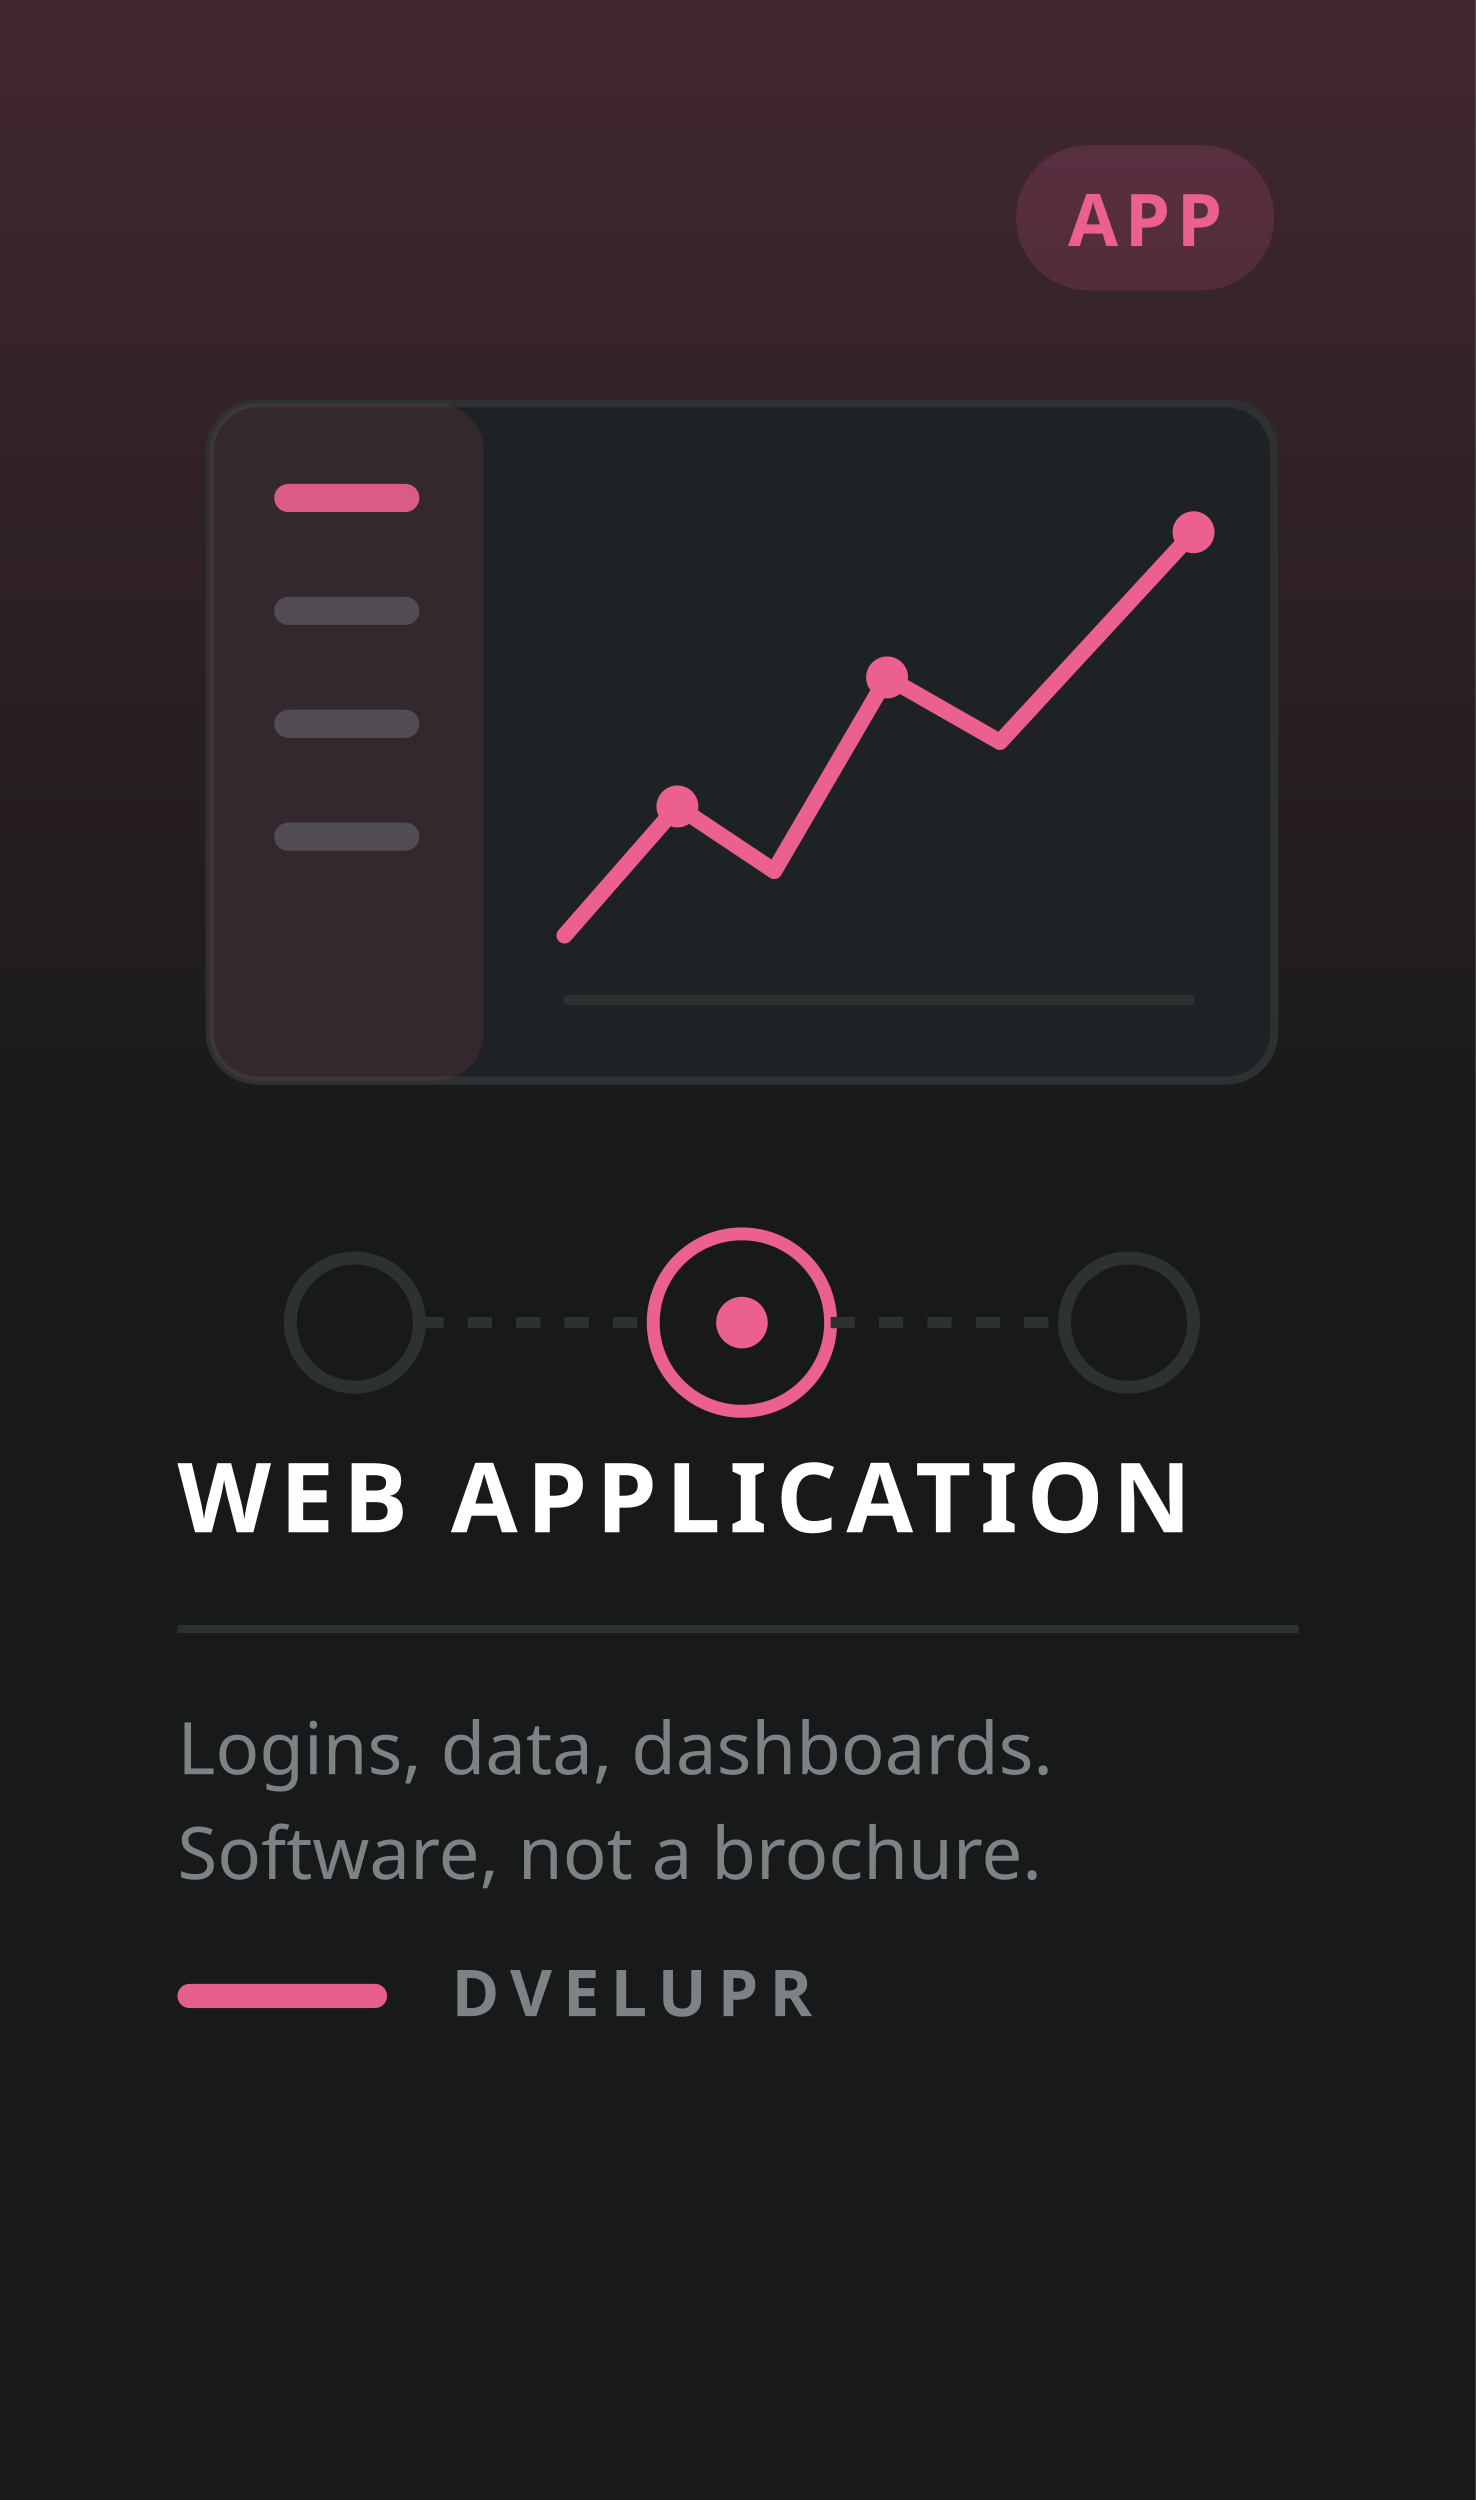
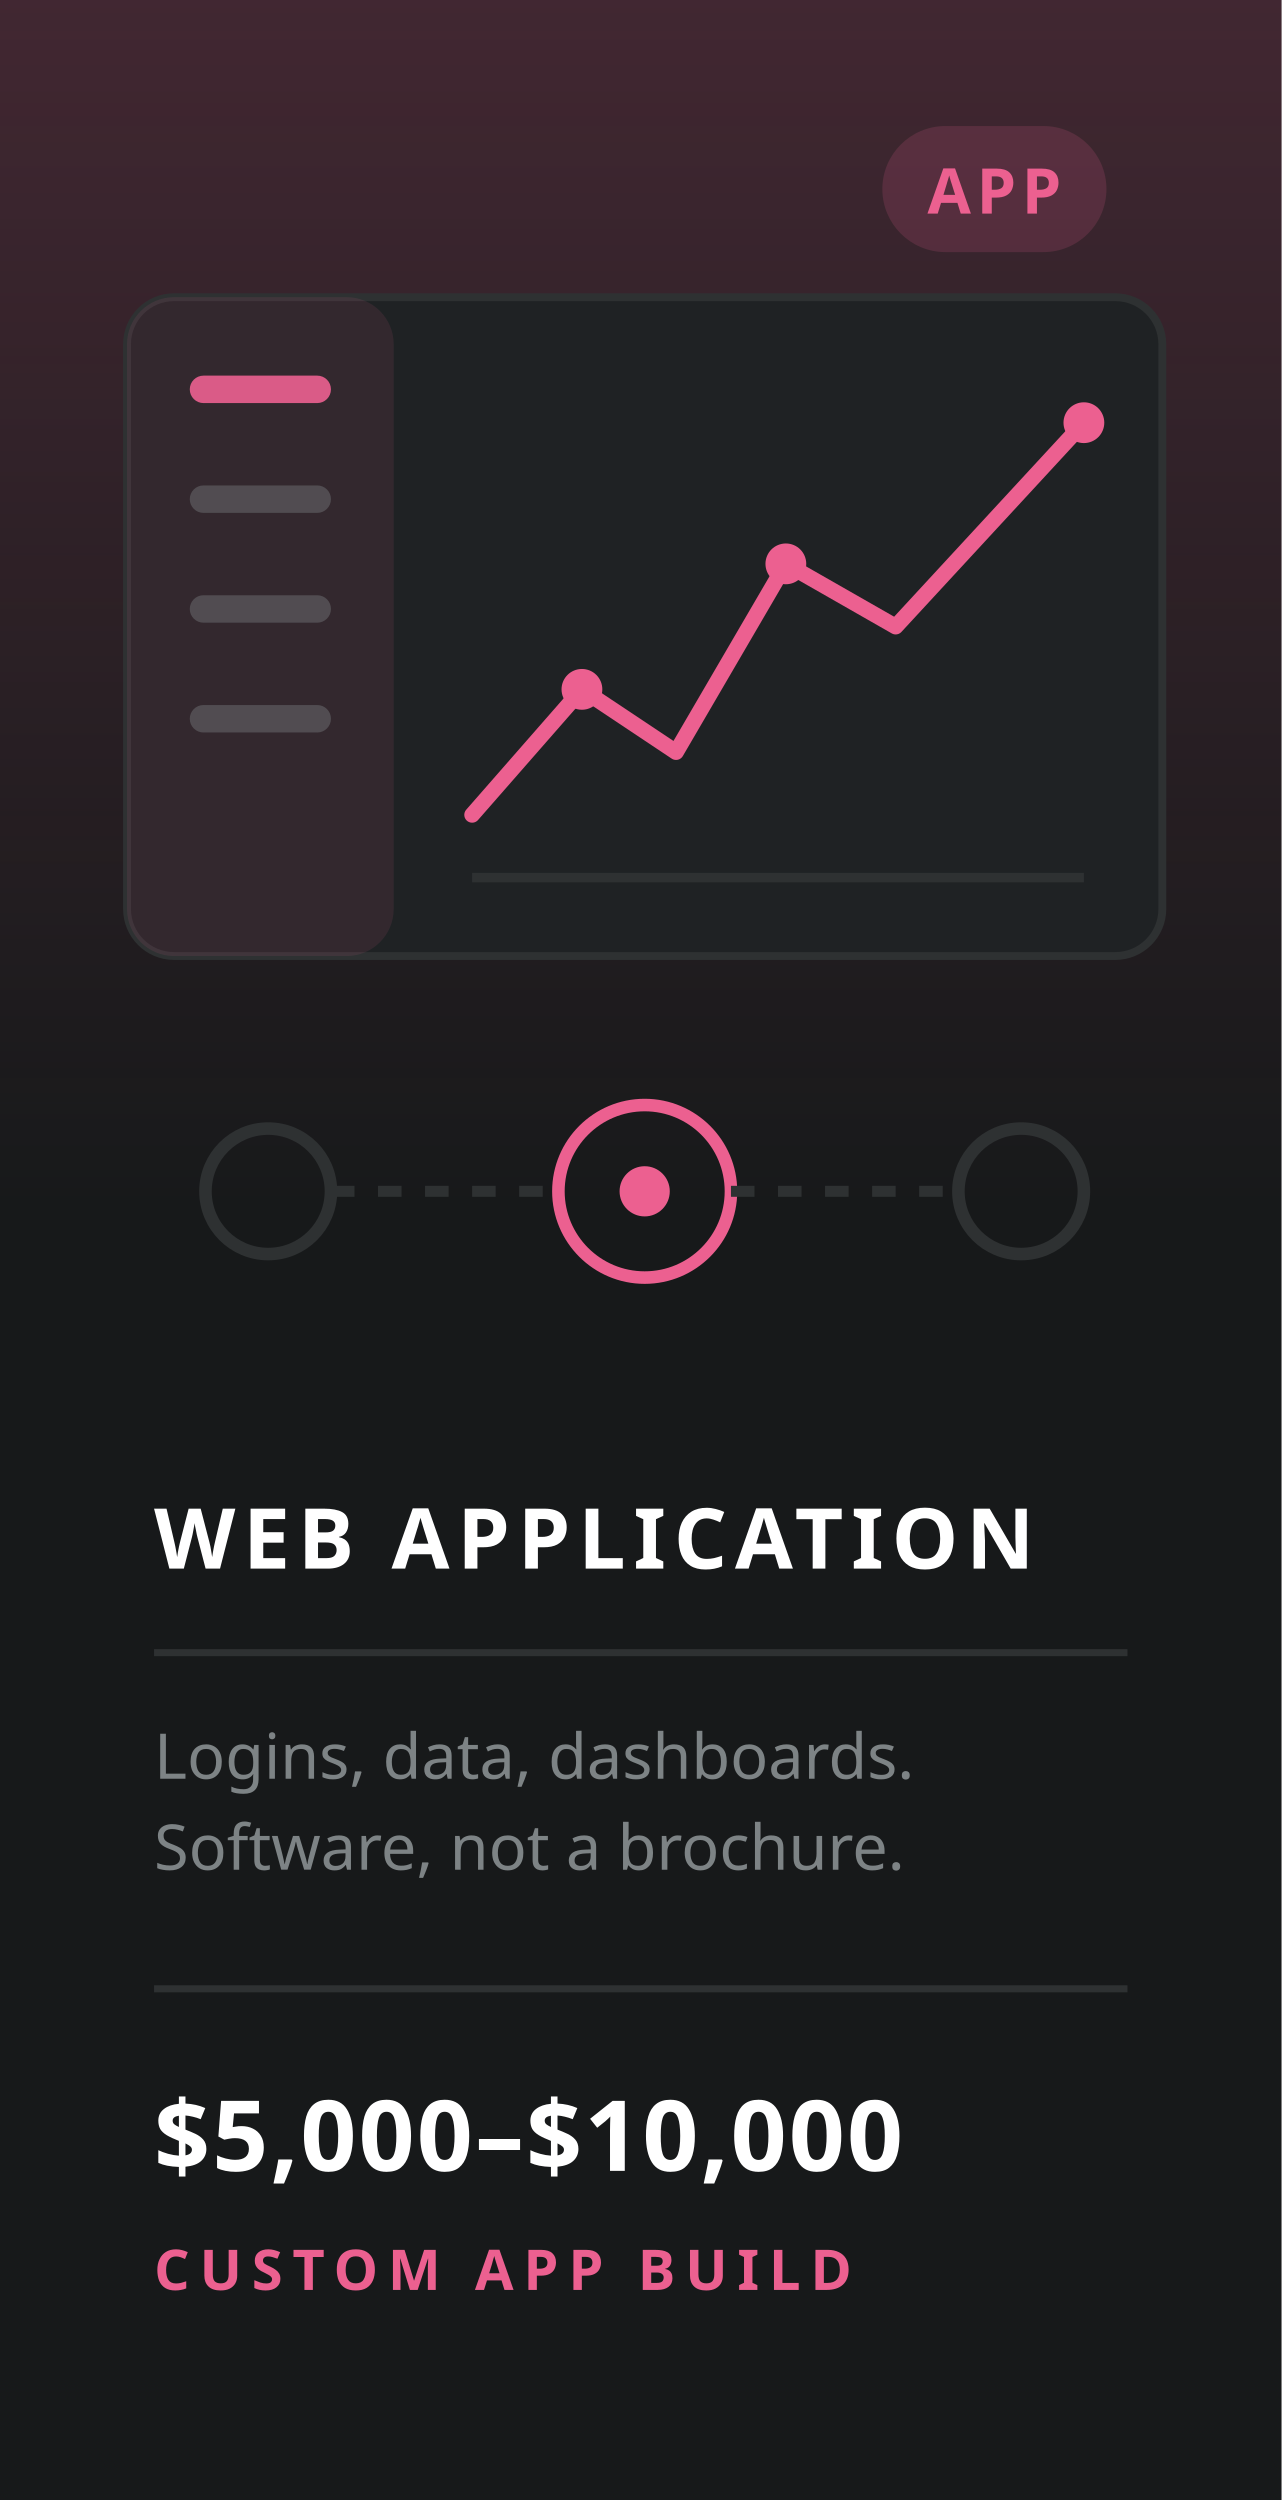
- <svg xmlns="http://www.w3.org/2000/svg" viewBox="0 0 183 310" width="183" height="310" role="img" aria-label="Web Application package" font-family="Poppins, 'Century Gothic', Futura, 'Trebuchet MS', sans-serif">
+ <svg xmlns="http://www.w3.org/2000/svg" viewBox="0 0 183 357" width="183" height="357" role="img" aria-label="Web Application package" font-family="Poppins, 'Century Gothic', Futura, 'Trebuchet MS', sans-serif">
  <defs>
    <linearGradient id="glow" x1="0" y1="0" x2="0" y2="1">
      <stop offset="0%" stop-color="#ec6090" stop-opacity="0.20" />
      <stop offset="100%" stop-color="#ec6090" stop-opacity="0" />
    </linearGradient>
  </defs>
-   <rect width="183" height="310" fill="#17191a" />
-   <rect width="183" height="150" fill="url(#glow)" />
-   <g>
+   <rect width="183" height="357" fill="#17191a" />
+   <rect width="183" height="172" fill="url(#glow)" />
+   <g transform="translate(91.5,113) scale(1.12) translate(-91.5,-113)">
    <rect x="26" y="50" width="132" height="84" rx="6" fill="#1f2224" stroke="#2e3132" />
    <rect x="26" y="50" width="34" height="84" rx="6" fill="#ec6090" opacity="0.10" />
    <rect x="34" y="60" width="18" height="3.5" rx="1.75" fill="#ec6090" opacity="0.9" />
    <rect x="34" y="74" width="18" height="3.5" rx="1.75" fill="#7d8385" opacity="0.4" />
    <rect x="34" y="88" width="18" height="3.5" rx="1.75" fill="#7d8385" opacity="0.4" />
    <rect x="34" y="102" width="18" height="3.5" rx="1.75" fill="#7d8385" opacity="0.4" />
    <polyline points="70,116 84,100 96,108 110,84 124,92 148,66" fill="none" stroke="#ec6090" stroke-width="2" stroke-linecap="round" stroke-linejoin="round" />
    <circle cx="84" cy="100" r="2.6" fill="#ec6090" />
    <circle cx="110" cy="84" r="2.6" fill="#ec6090" />
    <circle cx="148" cy="66" r="2.6" fill="#ec6090" />
    <path d="M70 124 h78" stroke="#2e3132" stroke-width="1.2" />
    <circle cx="92" cy="164" r="11" fill="none" stroke="#ec6090" stroke-width="1.6" />
    <circle cx="92" cy="164" r="3.2" fill="#ec6090" />
    <circle cx="44" cy="164" r="8" fill="none" stroke="#2e3132" stroke-width="1.6" />
    <circle cx="140" cy="164" r="8" fill="none" stroke="#2e3132" stroke-width="1.6" />
    <path d="M52 164 h29 M103 164 h29" stroke="#2e3132" stroke-width="1.4" stroke-dasharray="3 3" />
  </g>
  <rect x="126" y="18" width="32" height="18" rx="9" fill="#ec6090" opacity="0.16" />
  <text x="142.0" y="30.5" font-size="9" font-weight="700" fill="#ec6090" letter-spacing="0.8" text-anchor="middle">APP</text>
-   <text x="22" y="190" font-size="12" font-weight="700" fill="#ffffff" letter-spacing="1.1">WEB APPLICATION</text>
-   <path d="M22 202 h139" stroke="#2e3132" stroke-width="1" />
-   <text x="22" y="220" font-size="9" fill="#7d8385">Logins, data, dashboards.</text>
-   <text x="22" y="233" font-size="9" fill="#7d8385">Software, not a brochure.</text>
-   <rect x="22" y="246" width="26" height="3" rx="1.5" fill="#e75e8d" />
-   <text x="56" y="250" font-size="8" font-weight="600" fill="#7d8385" letter-spacing="1.4">DVELUPR</text>
+   <text x="22" y="224" font-size="12" font-weight="700" fill="#ffffff" letter-spacing="1.1">WEB APPLICATION</text>
+   <path d="M22 236 h139" stroke="#2e3132" stroke-width="1" />
+   <text x="22" y="254" font-size="9" fill="#7d8385">Logins, data, dashboards.</text>
+   <text x="22" y="267" font-size="9" fill="#7d8385">Software, not a brochure.</text>
+   <path d="M22 284 h139" stroke="#2e3132" stroke-width="1" />
+   <text x="22" y="310" font-size="14" font-weight="700" fill="#ffffff" letter-spacing="0.3">$5,000–$10,000</text>
+   <text x="22" y="327" font-size="8" font-weight="600" fill="#ec6090" letter-spacing="1.4">CUSTOM APP BUILD</text>
</svg>
